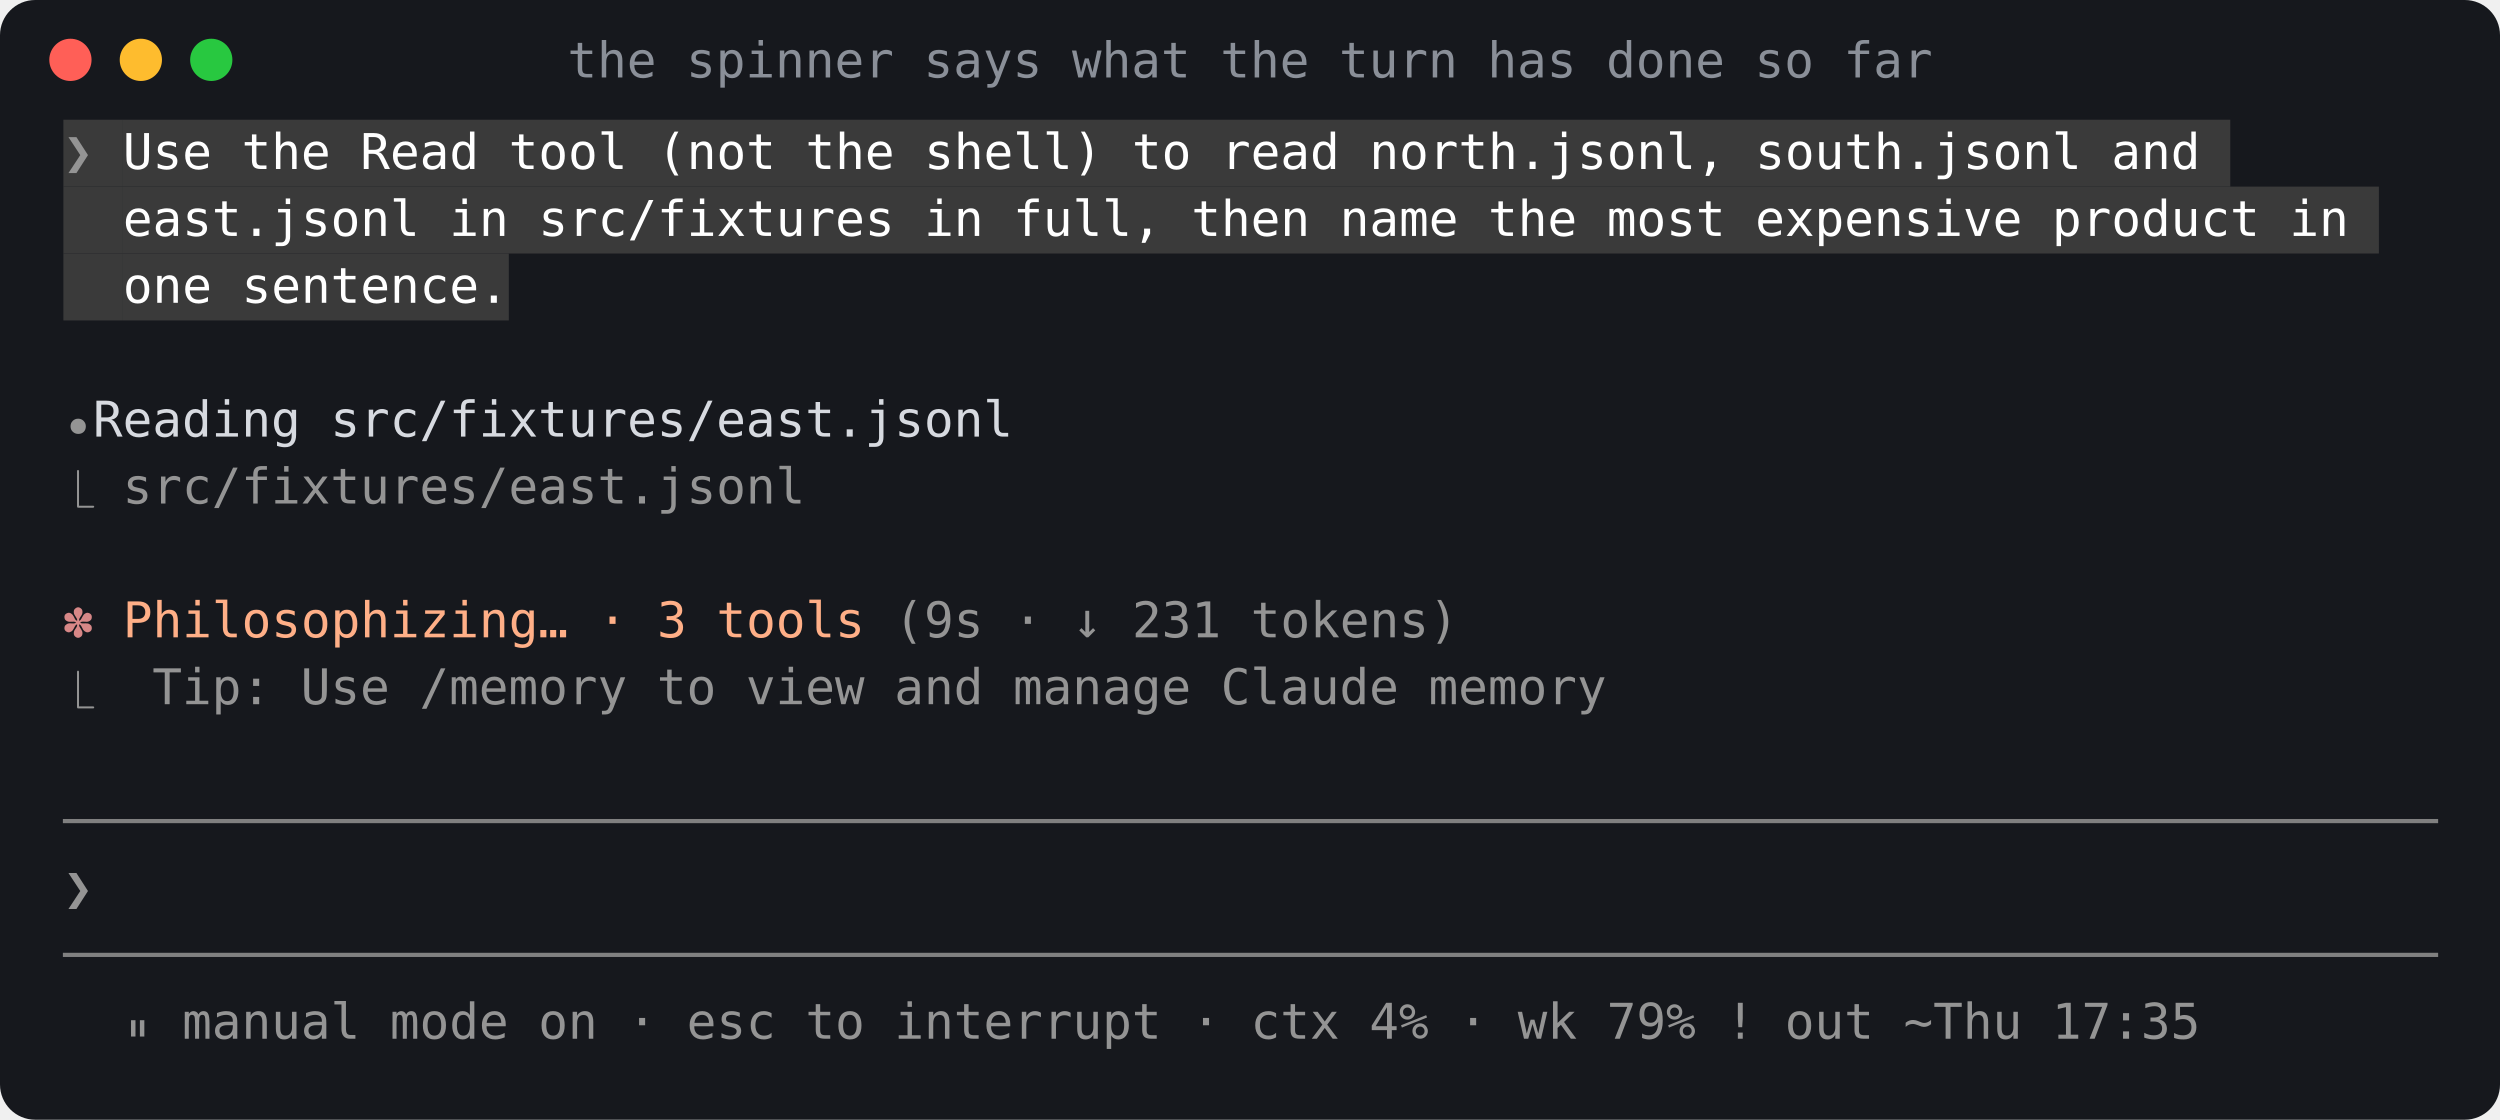
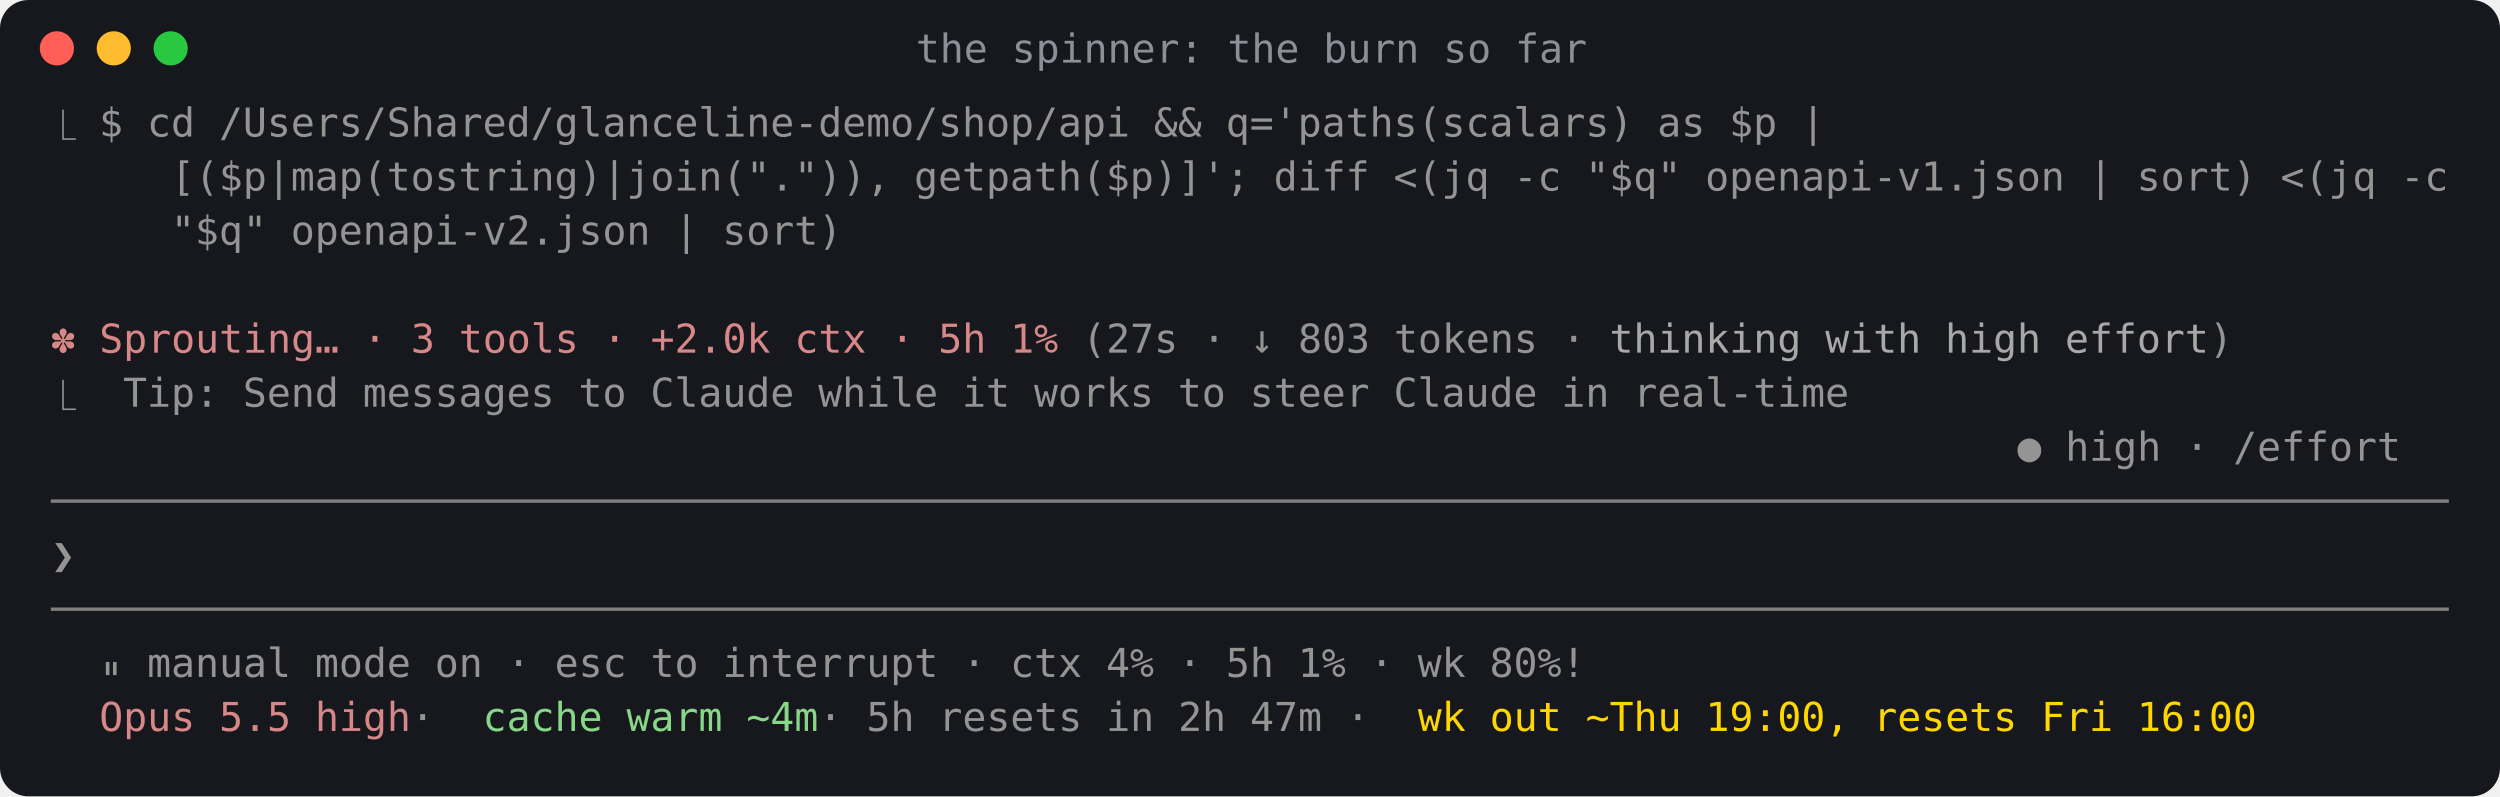
- <svg xmlns="http://www.w3.org/2000/svg" width="710" height="318" viewBox="0 0 710 318" role="img" aria-label="the spinner says what the turn has done so far">
+ <svg xmlns="http://www.w3.org/2000/svg" width="879" height="280" viewBox="0 0 879 280" role="img" aria-label="the spinner: the burn so far">
  <style>text{font-family:"JetBrains Mono","SF Mono",Menlo,Consolas,monospace;font-size:14px;white-space:pre}</style>
  <rect width="100%" height="100%" rx="10" fill="#16181d" />
  <circle cx="20" cy="17" r="6" fill="#ff5f57" />
  <circle cx="40" cy="17" r="6" fill="#febc2e" />
  <circle cx="60" cy="17" r="6" fill="#28c840" />
-   <text x="355" y="22" fill="#8a8f98" text-anchor="middle">the spinner says what the turn has done so far</text>
-   <rect x="18.0" y="34.0" width="16.9" height="19" fill="#3a3a3a" />
-   <text x="18.0" y="48" fill="#949494" textLength="16.9" lengthAdjust="spacingAndGlyphs">❯ </text>
-   <rect x="34.9" y="34.0" width="598.5" height="19" fill="#3a3a3a" />
-   <text x="34.9" y="48" fill="#ffffff" textLength="598.5" lengthAdjust="spacingAndGlyphs">Use the Read tool (not the shell) to read north.jsonl, south.jsonl and </text>
-   <rect x="18.0" y="53.0" width="16.9" height="19" fill="#3a3a3a" />
-   <rect x="34.9" y="53.0" width="640.7" height="19" fill="#3a3a3a" />
-   <text x="34.9" y="67" fill="#ffffff" textLength="640.7" lengthAdjust="spacingAndGlyphs">east.jsonl in src/fixtures in full, then name the most expensive product in </text>
-   <rect x="18.0" y="72.0" width="16.9" height="19" fill="#3a3a3a" />
-   <rect x="34.9" y="72.0" width="109.6" height="19" fill="#3a3a3a" />
-   <text x="34.9" y="86" fill="#ffffff" textLength="109.6" lengthAdjust="spacingAndGlyphs">one sentence.</text>
-   <text x="18.0" y="124" fill="#949494" textLength="8.4" lengthAdjust="spacingAndGlyphs">⏺</text>
-   <text x="26.4" y="124" fill="#d7dae0" textLength="269.8" lengthAdjust="spacingAndGlyphs"> Reading src/fixtures/east.jsonl</text>
-   <text x="18.0" y="143" fill="#949494" textLength="236.0" lengthAdjust="spacingAndGlyphs">  ⎿  src/fixtures/east.jsonl</text>
-   <text x="18.0" y="181" fill="#d78787" textLength="8.4" lengthAdjust="spacingAndGlyphs">✽</text>
-   <text x="34.9" y="181" fill="#ffaf87" textLength="210.8" lengthAdjust="spacingAndGlyphs">Philosophizing… · 3 tools</text>
-   <text x="254.0" y="181" fill="#949494" textLength="59.0" lengthAdjust="spacingAndGlyphs">(9s · ↓</text>
-   <text x="321.5" y="181" fill="#949494" textLength="92.7" lengthAdjust="spacingAndGlyphs">231 tokens)</text>
-   <text x="18.0" y="200" fill="#949494" textLength="455.2" lengthAdjust="spacingAndGlyphs">  ⎿  Tip: Use /memory to view and manage Claude memory</text>
-   <text x="18.0" y="238" fill="#808080" textLength="674.4" lengthAdjust="spacingAndGlyphs">────────────────────────────────────────────────────────────────────────────────</text>
-   <text x="18.0" y="257" fill="#949494" textLength="16.9" lengthAdjust="spacingAndGlyphs">❯ </text>
-   <text x="18.0" y="276" fill="#808080" textLength="674.4" lengthAdjust="spacingAndGlyphs">────────────────────────────────────────────────────────────────────────────────</text>
-   <text x="34.9" y="295" fill="#949494" textLength="590.1" lengthAdjust="spacingAndGlyphs">⏸ manual mode on · esc to interrupt · ctx 4% · wk 79% ! out ~Thu 17:35</text>
+   <text x="440" y="22" fill="#8a8f98" text-anchor="middle">the spinner: the burn so far</text>
+   <text x="18.0" y="48" fill="#949494" textLength="657.5" lengthAdjust="spacingAndGlyphs">  ⎿  $ cd /Users/Shared/glanceline-demo/shop/api &amp;&amp; q='paths(scalars) as $p | </text>
+   <text x="60.1" y="67" fill="#949494" textLength="800.9" lengthAdjust="spacingAndGlyphs">[($p|map(tostring)|join(".")), getpath($p)]'; diff &lt;(jq -c "$q" openapi-v1.json | sort) &lt;(jq -c</text>
+   <text x="60.1" y="86" fill="#949494" textLength="236.0" lengthAdjust="spacingAndGlyphs">"$q" openapi-v2.json | sort)</text>
+   <text x="18.0" y="124" fill="#d78787" textLength="8.4" lengthAdjust="spacingAndGlyphs">✽</text>
+   <text x="34.9" y="124" fill="#d78787" textLength="345.6" lengthAdjust="spacingAndGlyphs">Sprouting… · 3 tools · +2.0k ctx · 5h 1% </text>
+   <text x="380.5" y="124" fill="#949494" textLength="67.4" lengthAdjust="spacingAndGlyphs">(27s · ↓</text>
+   <text x="456.4" y="124" fill="#949494" textLength="109.6" lengthAdjust="spacingAndGlyphs">803 tokens · </text>
+   <text x="565.9" y="124" fill="#a8a8a8" textLength="210.8" lengthAdjust="spacingAndGlyphs">thinking with high effort</text>
+   <text x="776.7" y="124" fill="#949494" textLength="8.4" lengthAdjust="spacingAndGlyphs">)</text>
+   <text x="18.0" y="143" fill="#949494" textLength="649.1" lengthAdjust="spacingAndGlyphs">  ⎿  Tip: Send messages to Claude while it works to steer Claude in real-time</text>
+   <text x="709.3" y="162" fill="#949494" textLength="134.9" lengthAdjust="spacingAndGlyphs">● high · /effort</text>
+   <text x="18.0" y="181" fill="#808080" textLength="843.0" lengthAdjust="spacingAndGlyphs">────────────────────────────────────────────────────────────────────────────────────────────────────</text>
+   <text x="18.0" y="200" fill="#949494" textLength="16.9" lengthAdjust="spacingAndGlyphs">❯ </text>
+   <text x="18.0" y="219" fill="#808080" textLength="843.0" lengthAdjust="spacingAndGlyphs">────────────────────────────────────────────────────────────────────────────────────────────────────</text>
+   <text x="34.9" y="238" fill="#949494" textLength="522.7" lengthAdjust="spacingAndGlyphs">⏸ manual mode on · esc to interrupt · ctx 4% · 5h 1% · wk 80%!</text>
+   <text x="34.9" y="257" fill="#d78787" textLength="109.6" lengthAdjust="spacingAndGlyphs">Opus 5.5 high</text>
+   <text x="144.4" y="257" fill="#949494" textLength="25.3" lengthAdjust="spacingAndGlyphs"> · </text>
+   <text x="169.7" y="257" fill="#87d787" textLength="118.0" lengthAdjust="spacingAndGlyphs">cache warm ~4m</text>
+   <text x="287.8" y="257" fill="#949494" textLength="210.8" lengthAdjust="spacingAndGlyphs"> · 5h resets in 2h 47m · </text>
+   <text x="498.5" y="257" fill="#ffd700" textLength="295.1" lengthAdjust="spacingAndGlyphs">wk out ~Thu 19:00, resets Fri 16:00</text>
</svg>
